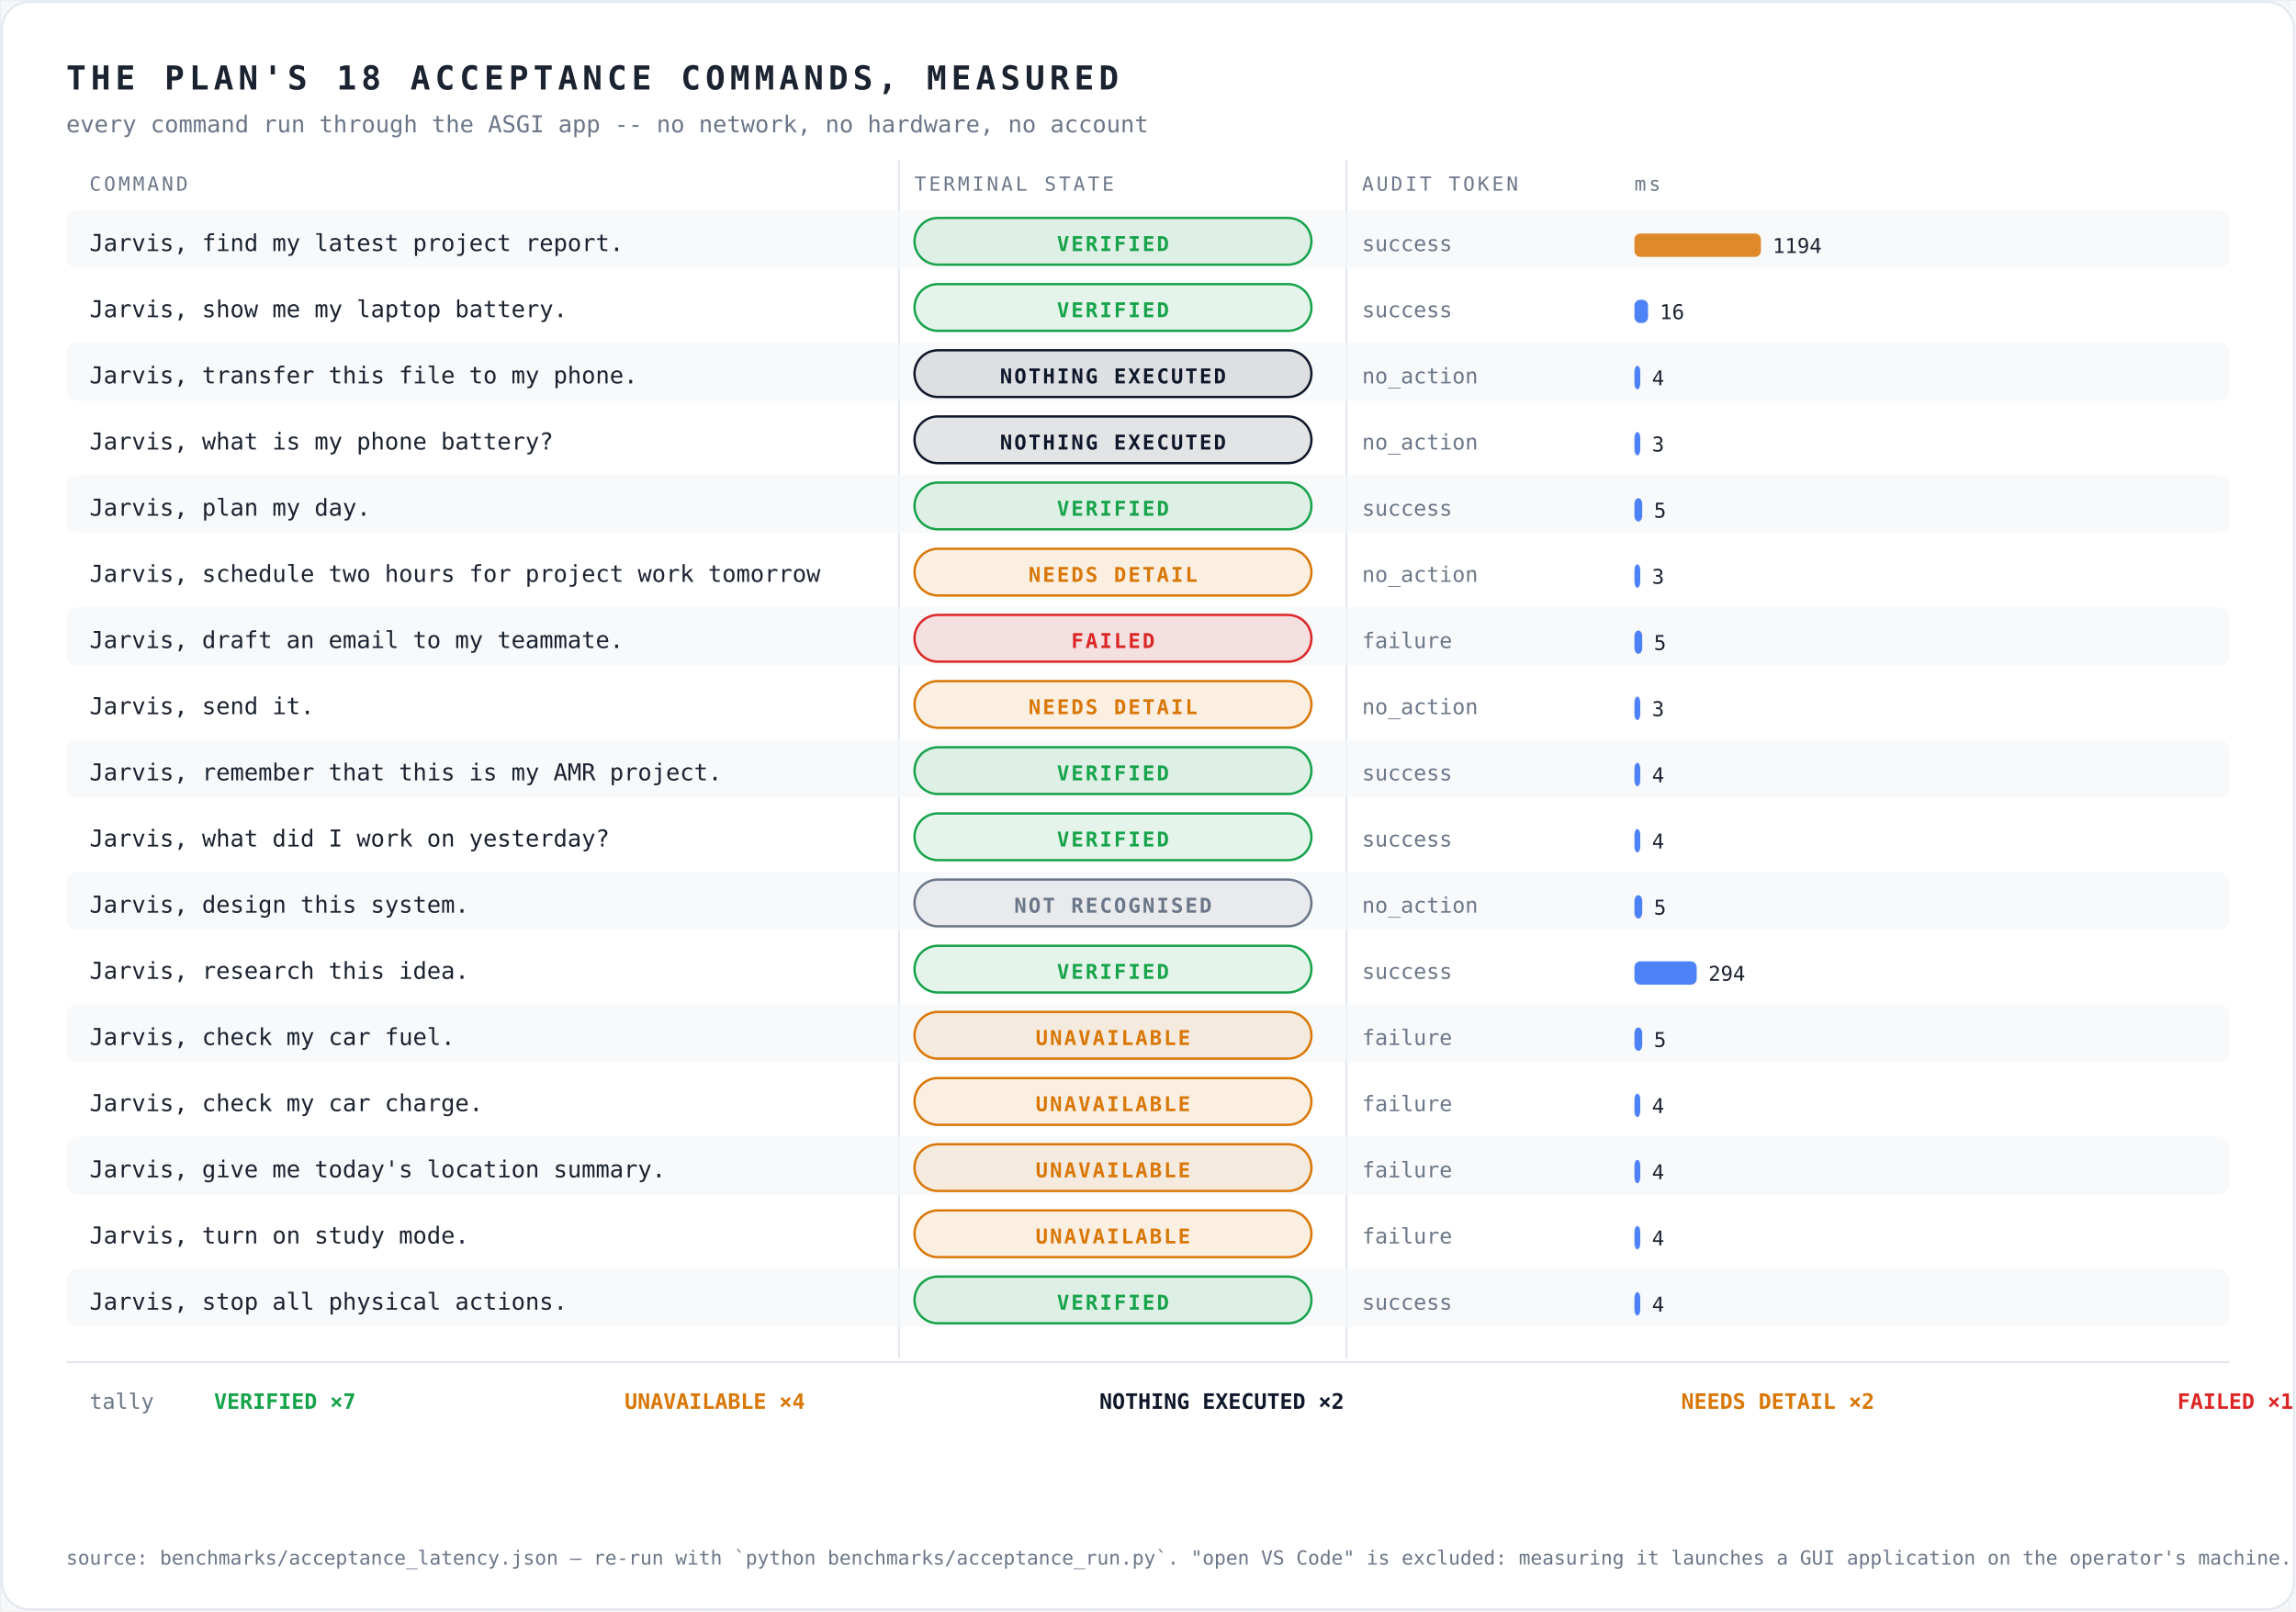
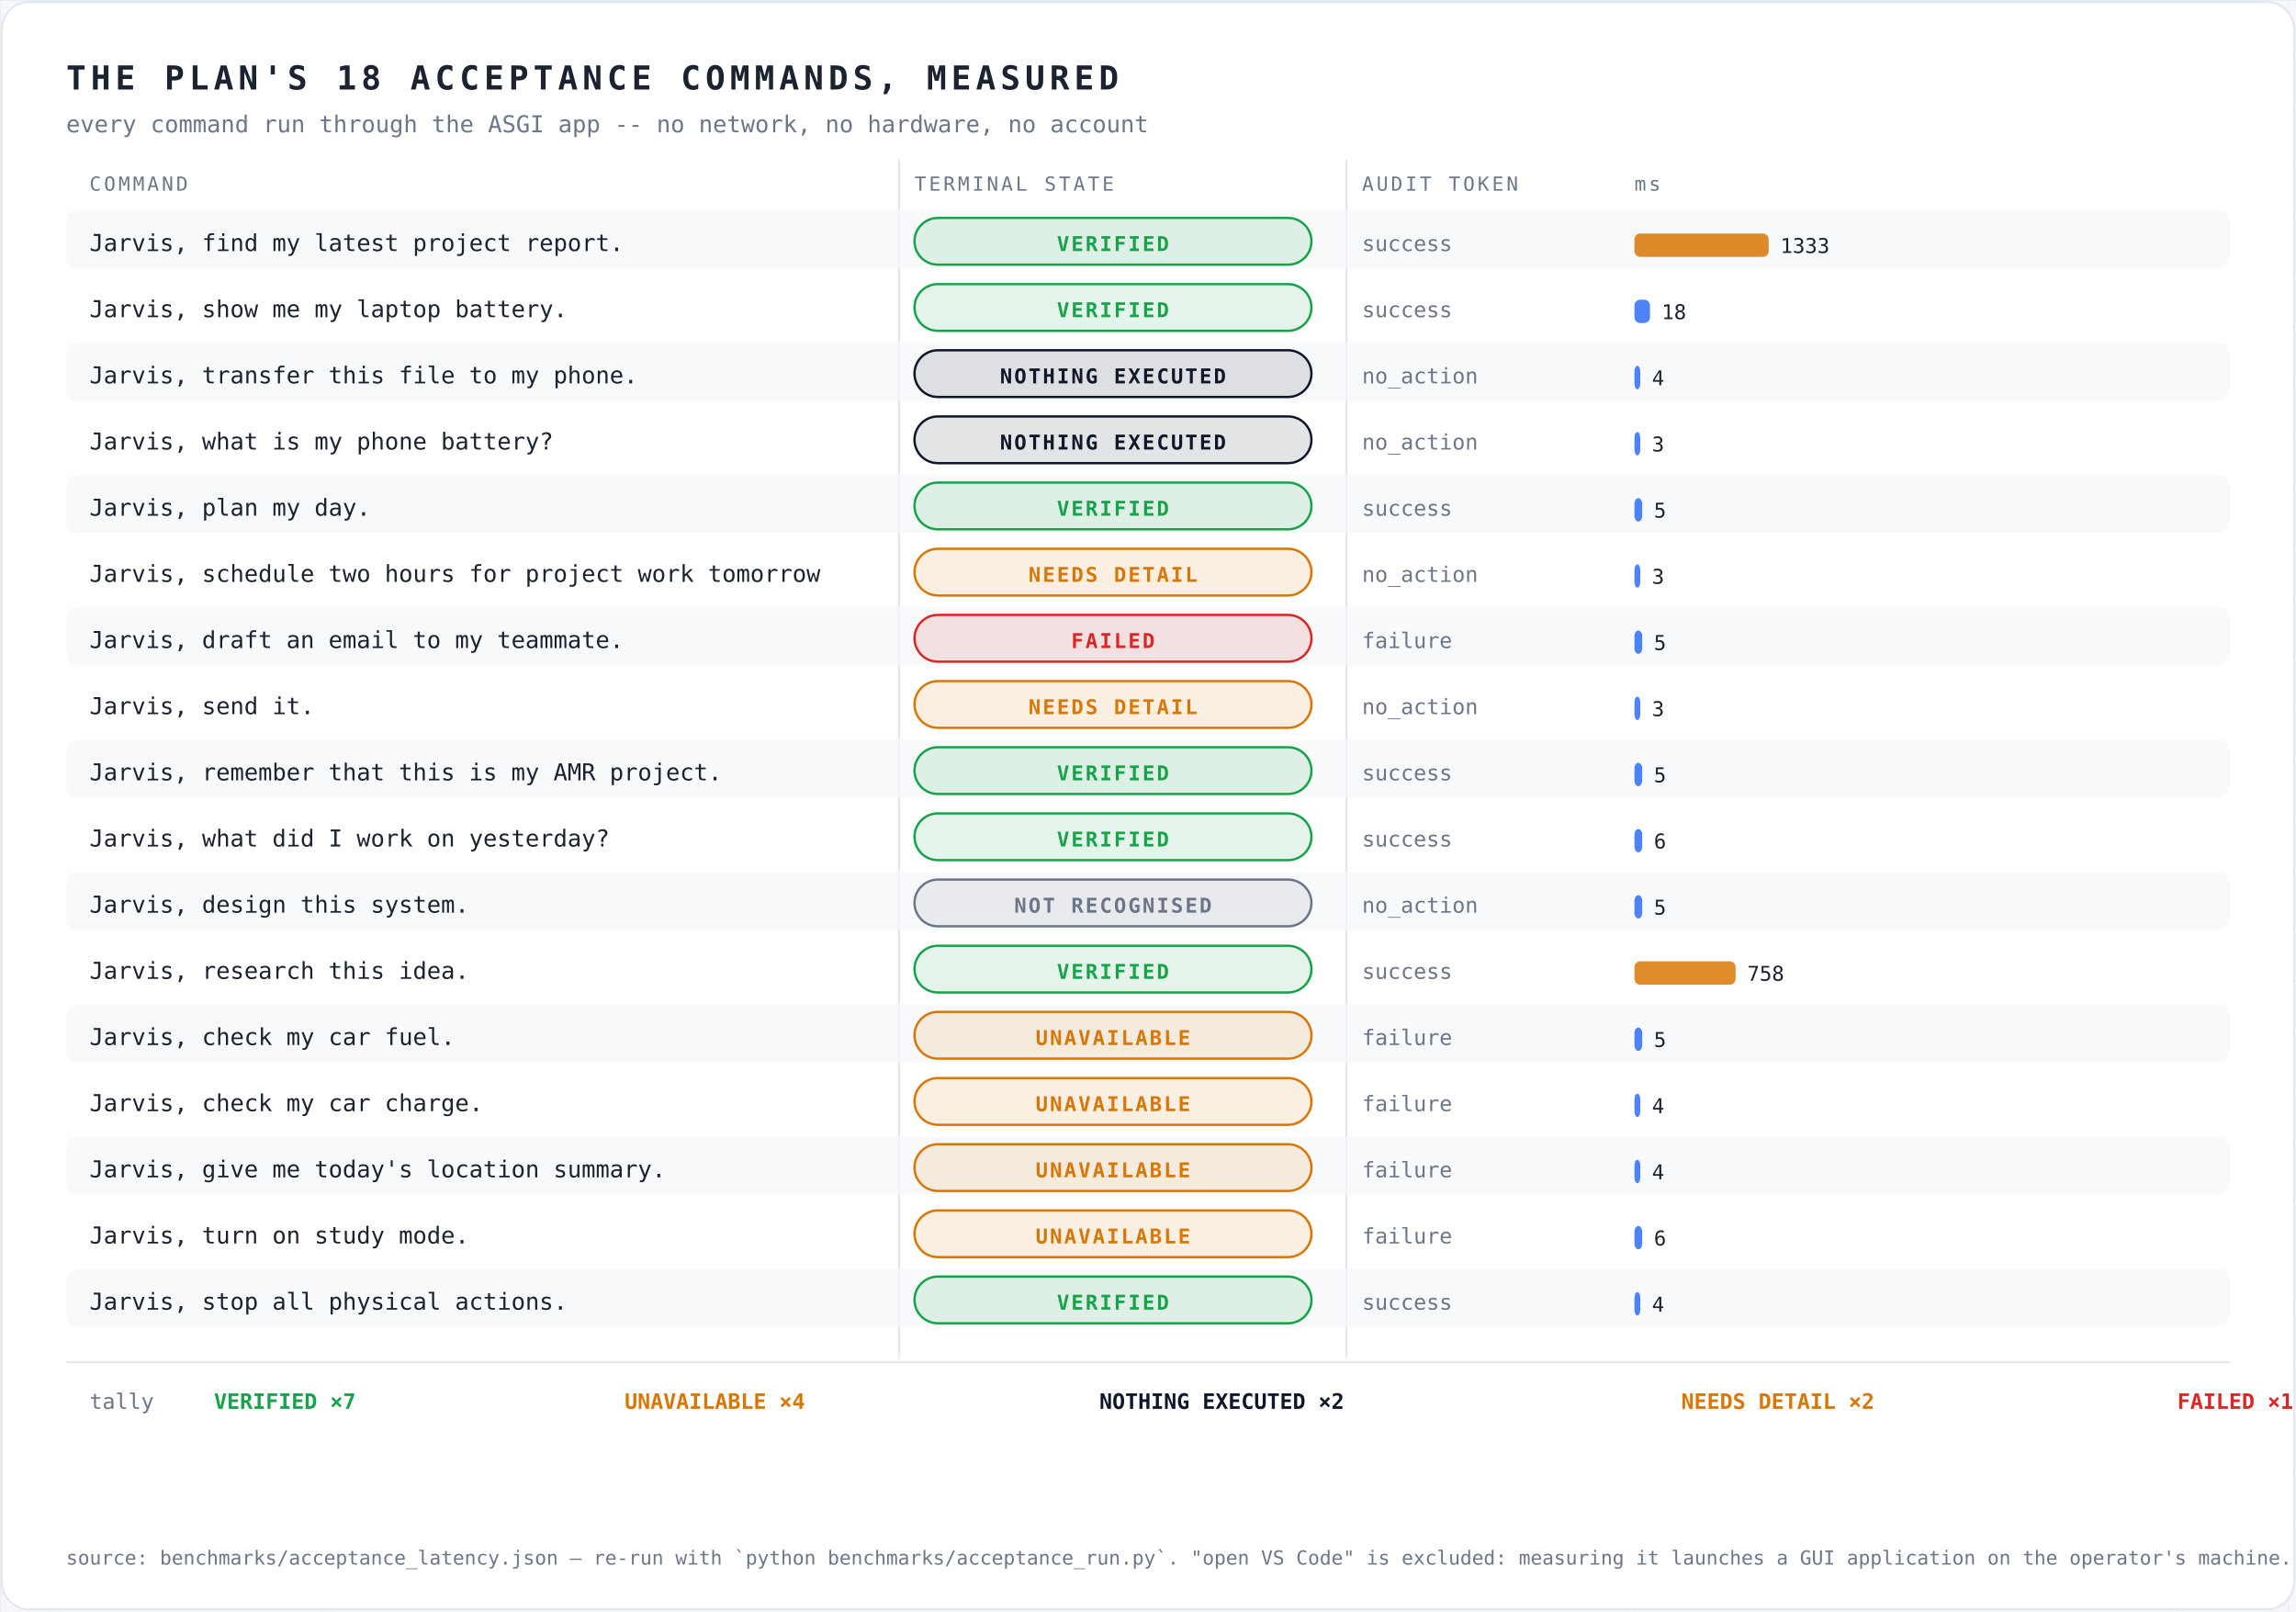
<svg xmlns="http://www.w3.org/2000/svg" width="1180" height="828" viewBox="0 0 1180 828" role="img" aria-label="THE PLAN'S 18 ACCEPTANCE COMMANDS, MEASURED: every command run through the ASGI app -- no network, no hardware, no account">
  <defs>
    <pattern id="grid" width="28" height="28" patternUnits="userSpaceOnUse">
      <path d="M28 0H0v28" fill="none" stroke="#e2e7ef" stroke-width="1" />
    </pattern>
  </defs>
  <rect width="100%" height="100%" fill="#f5f7fa" />
  <rect width="100%" height="100%" fill="url(#grid)" opacity=".55" />
  <rect x="1" y="1" width="1178" height="826" rx="14" fill="#ffffff" stroke="#e2e7ef" />
  <text x="34" y="46" font-family="ui-monospace, 'SF Mono', Menlo, Consolas, monospace" font-size="17" font-weight="700" letter-spacing="2.4" fill="#1b2230">THE PLAN'S 18 ACCEPTANCE COMMANDS, MEASURED</text>
  <text x="34" y="68" font-family="ui-monospace, 'SF Mono', Menlo, Consolas, monospace" font-size="12" fill="#6b7688">every command run through the ASGI app -- no network, no hardware, no account</text>
  <text x="46" y="98" font-family="ui-monospace, 'SF Mono', Menlo, Consolas, monospace" font-size="10" letter-spacing="1.4" fill="#6b7688">COMMAND</text>
  <text x="470" y="98" font-family="ui-monospace, 'SF Mono', Menlo, Consolas, monospace" font-size="10" letter-spacing="1.4" fill="#6b7688">TERMINAL STATE</text>
  <text x="700" y="98" font-family="ui-monospace, 'SF Mono', Menlo, Consolas, monospace" font-size="10" letter-spacing="1.4" fill="#6b7688">AUDIT TOKEN</text>
  <text x="840" y="98" font-family="ui-monospace, 'SF Mono', Menlo, Consolas, monospace" font-size="10" letter-spacing="1.4" fill="#6b7688">ms</text>
  <line x1="462" y1="82" x2="462" y2="698" stroke="#e2e7ef" />
  <line x1="692" y1="82" x2="692" y2="698" stroke="#e2e7ef" />
  <rect x="34" y="108" width="1112" height="30" rx="6" fill="#f5f7fa" opacity=".7" />
  <text x="46" y="129" font-family="ui-monospace, 'SF Mono', Menlo, Consolas, monospace" font-size="12" fill="#1b2230">Jarvis, find my latest project report.</text>
  <rect x="470" y="112" width="204" height="24" rx="12" fill="#16a34a" opacity=".12" />
  <rect x="470" y="112" width="204" height="24" rx="12" fill="none" stroke="#16a34a" stroke-width="1.2" />
  <text x="572.0" y="129" text-anchor="middle" font-family="ui-monospace, 'SF Mono', Menlo, Consolas, monospace" font-size="10.5" font-weight="700" letter-spacing="1" fill="#16a34a">VERIFIED</text>
  <text x="700" y="129" font-family="ui-monospace, 'SF Mono', Menlo, Consolas, monospace" font-size="11" fill="#6b7688">success</text>
-   <rect x="840" y="120" width="65" height="12" rx="3" fill="#d97706" opacity=".85" />
-   <text x="911" y="130" font-family="ui-monospace, 'SF Mono', Menlo, Consolas, monospace" font-size="10.5" fill="#1b2230">1194</text>
+   <rect x="840" y="120" width="69" height="12" rx="3" fill="#d97706" opacity=".85" />
+   <text x="915" y="130" font-family="ui-monospace, 'SF Mono', Menlo, Consolas, monospace" font-size="10.5" fill="#1b2230">1333</text>
  <text x="46" y="163" font-family="ui-monospace, 'SF Mono', Menlo, Consolas, monospace" font-size="12" fill="#1b2230">Jarvis, show me my laptop battery.</text>
  <rect x="470" y="146" width="204" height="24" rx="12" fill="#16a34a" opacity=".12" />
  <rect x="470" y="146" width="204" height="24" rx="12" fill="none" stroke="#16a34a" stroke-width="1.2" />
  <text x="572.0" y="163" text-anchor="middle" font-family="ui-monospace, 'SF Mono', Menlo, Consolas, monospace" font-size="10.5" font-weight="700" letter-spacing="1" fill="#16a34a">VERIFIED</text>
  <text x="700" y="163" font-family="ui-monospace, 'SF Mono', Menlo, Consolas, monospace" font-size="11" fill="#6b7688">success</text>
-   <rect x="840" y="154" width="7" height="12" rx="3" fill="#2f6df6" opacity=".85" />
-   <text x="853" y="164" font-family="ui-monospace, 'SF Mono', Menlo, Consolas, monospace" font-size="10.5" fill="#1b2230">16</text>
+   <rect x="840" y="154" width="8" height="12" rx="3" fill="#2f6df6" opacity=".85" />
+   <text x="854" y="164" font-family="ui-monospace, 'SF Mono', Menlo, Consolas, monospace" font-size="10.5" fill="#1b2230">18</text>
  <rect x="34" y="176" width="1112" height="30" rx="6" fill="#f5f7fa" opacity=".7" />
  <text x="46" y="197" font-family="ui-monospace, 'SF Mono', Menlo, Consolas, monospace" font-size="12" fill="#1b2230">Jarvis, transfer this file to my phone.</text>
  <rect x="470" y="180" width="204" height="24" rx="12" fill="#0f172a" opacity=".12" />
  <rect x="470" y="180" width="204" height="24" rx="12" fill="none" stroke="#0f172a" stroke-width="1.2" />
  <text x="572.0" y="197" text-anchor="middle" font-family="ui-monospace, 'SF Mono', Menlo, Consolas, monospace" font-size="10.5" font-weight="700" letter-spacing="1" fill="#0f172a">NOTHING EXECUTED</text>
  <text x="700" y="197" font-family="ui-monospace, 'SF Mono', Menlo, Consolas, monospace" font-size="11" fill="#6b7688">no_action</text>
  <rect x="840" y="188" width="3" height="12" rx="3" fill="#2f6df6" opacity=".85" />
  <text x="849" y="198" font-family="ui-monospace, 'SF Mono', Menlo, Consolas, monospace" font-size="10.5" fill="#1b2230">4</text>
  <text x="46" y="231" font-family="ui-monospace, 'SF Mono', Menlo, Consolas, monospace" font-size="12" fill="#1b2230">Jarvis, what is my phone battery?</text>
  <rect x="470" y="214" width="204" height="24" rx="12" fill="#0f172a" opacity=".12" />
  <rect x="470" y="214" width="204" height="24" rx="12" fill="none" stroke="#0f172a" stroke-width="1.2" />
  <text x="572.0" y="231" text-anchor="middle" font-family="ui-monospace, 'SF Mono', Menlo, Consolas, monospace" font-size="10.5" font-weight="700" letter-spacing="1" fill="#0f172a">NOTHING EXECUTED</text>
  <text x="700" y="231" font-family="ui-monospace, 'SF Mono', Menlo, Consolas, monospace" font-size="11" fill="#6b7688">no_action</text>
  <rect x="840" y="222" width="3" height="12" rx="3" fill="#2f6df6" opacity=".85" />
  <text x="849" y="232" font-family="ui-monospace, 'SF Mono', Menlo, Consolas, monospace" font-size="10.5" fill="#1b2230">3</text>
  <rect x="34" y="244" width="1112" height="30" rx="6" fill="#f5f7fa" opacity=".7" />
  <text x="46" y="265" font-family="ui-monospace, 'SF Mono', Menlo, Consolas, monospace" font-size="12" fill="#1b2230">Jarvis, plan my day.</text>
  <rect x="470" y="248" width="204" height="24" rx="12" fill="#16a34a" opacity=".12" />
  <rect x="470" y="248" width="204" height="24" rx="12" fill="none" stroke="#16a34a" stroke-width="1.2" />
  <text x="572.0" y="265" text-anchor="middle" font-family="ui-monospace, 'SF Mono', Menlo, Consolas, monospace" font-size="10.5" font-weight="700" letter-spacing="1" fill="#16a34a">VERIFIED</text>
  <text x="700" y="265" font-family="ui-monospace, 'SF Mono', Menlo, Consolas, monospace" font-size="11" fill="#6b7688">success</text>
  <rect x="840" y="256" width="4" height="12" rx="3" fill="#2f6df6" opacity=".85" />
  <text x="850" y="266" font-family="ui-monospace, 'SF Mono', Menlo, Consolas, monospace" font-size="10.5" fill="#1b2230">5</text>
  <text x="46" y="299" font-family="ui-monospace, 'SF Mono', Menlo, Consolas, monospace" font-size="12" fill="#1b2230">Jarvis, schedule two hours for project work tomorrow</text>
  <rect x="470" y="282" width="204" height="24" rx="12" fill="#d97706" opacity=".12" />
  <rect x="470" y="282" width="204" height="24" rx="12" fill="none" stroke="#d97706" stroke-width="1.2" />
  <text x="572.0" y="299" text-anchor="middle" font-family="ui-monospace, 'SF Mono', Menlo, Consolas, monospace" font-size="10.5" font-weight="700" letter-spacing="1" fill="#d97706">NEEDS DETAIL</text>
  <text x="700" y="299" font-family="ui-monospace, 'SF Mono', Menlo, Consolas, monospace" font-size="11" fill="#6b7688">no_action</text>
  <rect x="840" y="290" width="3" height="12" rx="3" fill="#2f6df6" opacity=".85" />
  <text x="849" y="300" font-family="ui-monospace, 'SF Mono', Menlo, Consolas, monospace" font-size="10.5" fill="#1b2230">3</text>
  <rect x="34" y="312" width="1112" height="30" rx="6" fill="#f5f7fa" opacity=".7" />
  <text x="46" y="333" font-family="ui-monospace, 'SF Mono', Menlo, Consolas, monospace" font-size="12" fill="#1b2230">Jarvis, draft an email to my teammate.</text>
  <rect x="470" y="316" width="204" height="24" rx="12" fill="#dc2626" opacity=".12" />
  <rect x="470" y="316" width="204" height="24" rx="12" fill="none" stroke="#dc2626" stroke-width="1.2" />
  <text x="572.0" y="333" text-anchor="middle" font-family="ui-monospace, 'SF Mono', Menlo, Consolas, monospace" font-size="10.5" font-weight="700" letter-spacing="1" fill="#dc2626">FAILED</text>
  <text x="700" y="333" font-family="ui-monospace, 'SF Mono', Menlo, Consolas, monospace" font-size="11" fill="#6b7688">failure</text>
  <rect x="840" y="324" width="4" height="12" rx="3" fill="#2f6df6" opacity=".85" />
  <text x="850" y="334" font-family="ui-monospace, 'SF Mono', Menlo, Consolas, monospace" font-size="10.5" fill="#1b2230">5</text>
  <text x="46" y="367" font-family="ui-monospace, 'SF Mono', Menlo, Consolas, monospace" font-size="12" fill="#1b2230">Jarvis, send it.</text>
  <rect x="470" y="350" width="204" height="24" rx="12" fill="#d97706" opacity=".12" />
  <rect x="470" y="350" width="204" height="24" rx="12" fill="none" stroke="#d97706" stroke-width="1.2" />
  <text x="572.0" y="367" text-anchor="middle" font-family="ui-monospace, 'SF Mono', Menlo, Consolas, monospace" font-size="10.5" font-weight="700" letter-spacing="1" fill="#d97706">NEEDS DETAIL</text>
  <text x="700" y="367" font-family="ui-monospace, 'SF Mono', Menlo, Consolas, monospace" font-size="11" fill="#6b7688">no_action</text>
  <rect x="840" y="358" width="3" height="12" rx="3" fill="#2f6df6" opacity=".85" />
  <text x="849" y="368" font-family="ui-monospace, 'SF Mono', Menlo, Consolas, monospace" font-size="10.5" fill="#1b2230">3</text>
  <rect x="34" y="380" width="1112" height="30" rx="6" fill="#f5f7fa" opacity=".7" />
  <text x="46" y="401" font-family="ui-monospace, 'SF Mono', Menlo, Consolas, monospace" font-size="12" fill="#1b2230">Jarvis, remember that this is my AMR project.</text>
  <rect x="470" y="384" width="204" height="24" rx="12" fill="#16a34a" opacity=".12" />
  <rect x="470" y="384" width="204" height="24" rx="12" fill="none" stroke="#16a34a" stroke-width="1.2" />
  <text x="572.0" y="401" text-anchor="middle" font-family="ui-monospace, 'SF Mono', Menlo, Consolas, monospace" font-size="10.5" font-weight="700" letter-spacing="1" fill="#16a34a">VERIFIED</text>
  <text x="700" y="401" font-family="ui-monospace, 'SF Mono', Menlo, Consolas, monospace" font-size="11" fill="#6b7688">success</text>
-   <rect x="840" y="392" width="3" height="12" rx="3" fill="#2f6df6" opacity=".85" />
-   <text x="849" y="402" font-family="ui-monospace, 'SF Mono', Menlo, Consolas, monospace" font-size="10.5" fill="#1b2230">4</text>
+   <rect x="840" y="392" width="4" height="12" rx="3" fill="#2f6df6" opacity=".85" />
+   <text x="850" y="402" font-family="ui-monospace, 'SF Mono', Menlo, Consolas, monospace" font-size="10.5" fill="#1b2230">5</text>
  <text x="46" y="435" font-family="ui-monospace, 'SF Mono', Menlo, Consolas, monospace" font-size="12" fill="#1b2230">Jarvis, what did I work on yesterday?</text>
  <rect x="470" y="418" width="204" height="24" rx="12" fill="#16a34a" opacity=".12" />
  <rect x="470" y="418" width="204" height="24" rx="12" fill="none" stroke="#16a34a" stroke-width="1.2" />
  <text x="572.0" y="435" text-anchor="middle" font-family="ui-monospace, 'SF Mono', Menlo, Consolas, monospace" font-size="10.5" font-weight="700" letter-spacing="1" fill="#16a34a">VERIFIED</text>
  <text x="700" y="435" font-family="ui-monospace, 'SF Mono', Menlo, Consolas, monospace" font-size="11" fill="#6b7688">success</text>
-   <rect x="840" y="426" width="3" height="12" rx="3" fill="#2f6df6" opacity=".85" />
-   <text x="849" y="436" font-family="ui-monospace, 'SF Mono', Menlo, Consolas, monospace" font-size="10.5" fill="#1b2230">4</text>
+   <rect x="840" y="426" width="4" height="12" rx="3" fill="#2f6df6" opacity=".85" />
+   <text x="850" y="436" font-family="ui-monospace, 'SF Mono', Menlo, Consolas, monospace" font-size="10.5" fill="#1b2230">6</text>
  <rect x="34" y="448" width="1112" height="30" rx="6" fill="#f5f7fa" opacity=".7" />
  <text x="46" y="469" font-family="ui-monospace, 'SF Mono', Menlo, Consolas, monospace" font-size="12" fill="#1b2230">Jarvis, design this system.</text>
  <rect x="470" y="452" width="204" height="24" rx="12" fill="#6b7688" opacity=".12" />
  <rect x="470" y="452" width="204" height="24" rx="12" fill="none" stroke="#6b7688" stroke-width="1.2" />
  <text x="572.0" y="469" text-anchor="middle" font-family="ui-monospace, 'SF Mono', Menlo, Consolas, monospace" font-size="10.5" font-weight="700" letter-spacing="1" fill="#6b7688">NOT RECOGNISED</text>
  <text x="700" y="469" font-family="ui-monospace, 'SF Mono', Menlo, Consolas, monospace" font-size="11" fill="#6b7688">no_action</text>
  <rect x="840" y="460" width="4" height="12" rx="3" fill="#2f6df6" opacity=".85" />
  <text x="850" y="470" font-family="ui-monospace, 'SF Mono', Menlo, Consolas, monospace" font-size="10.5" fill="#1b2230">5</text>
  <text x="46" y="503" font-family="ui-monospace, 'SF Mono', Menlo, Consolas, monospace" font-size="12" fill="#1b2230">Jarvis, research this idea.</text>
  <rect x="470" y="486" width="204" height="24" rx="12" fill="#16a34a" opacity=".12" />
  <rect x="470" y="486" width="204" height="24" rx="12" fill="none" stroke="#16a34a" stroke-width="1.2" />
  <text x="572.0" y="503" text-anchor="middle" font-family="ui-monospace, 'SF Mono', Menlo, Consolas, monospace" font-size="10.5" font-weight="700" letter-spacing="1" fill="#16a34a">VERIFIED</text>
  <text x="700" y="503" font-family="ui-monospace, 'SF Mono', Menlo, Consolas, monospace" font-size="11" fill="#6b7688">success</text>
-   <rect x="840" y="494" width="32" height="12" rx="3" fill="#2f6df6" opacity=".85" />
-   <text x="878" y="504" font-family="ui-monospace, 'SF Mono', Menlo, Consolas, monospace" font-size="10.5" fill="#1b2230">294</text>
+   <rect x="840" y="494" width="52" height="12" rx="3" fill="#d97706" opacity=".85" />
+   <text x="898" y="504" font-family="ui-monospace, 'SF Mono', Menlo, Consolas, monospace" font-size="10.5" fill="#1b2230">758</text>
  <rect x="34" y="516" width="1112" height="30" rx="6" fill="#f5f7fa" opacity=".7" />
  <text x="46" y="537" font-family="ui-monospace, 'SF Mono', Menlo, Consolas, monospace" font-size="12" fill="#1b2230">Jarvis, check my car fuel.</text>
  <rect x="470" y="520" width="204" height="24" rx="12" fill="#d97706" opacity=".12" />
  <rect x="470" y="520" width="204" height="24" rx="12" fill="none" stroke="#d97706" stroke-width="1.2" />
  <text x="572.0" y="537" text-anchor="middle" font-family="ui-monospace, 'SF Mono', Menlo, Consolas, monospace" font-size="10.5" font-weight="700" letter-spacing="1" fill="#d97706">UNAVAILABLE</text>
  <text x="700" y="537" font-family="ui-monospace, 'SF Mono', Menlo, Consolas, monospace" font-size="11" fill="#6b7688">failure</text>
  <rect x="840" y="528" width="4" height="12" rx="3" fill="#2f6df6" opacity=".85" />
  <text x="850" y="538" font-family="ui-monospace, 'SF Mono', Menlo, Consolas, monospace" font-size="10.5" fill="#1b2230">5</text>
  <text x="46" y="571" font-family="ui-monospace, 'SF Mono', Menlo, Consolas, monospace" font-size="12" fill="#1b2230">Jarvis, check my car charge.</text>
  <rect x="470" y="554" width="204" height="24" rx="12" fill="#d97706" opacity=".12" />
  <rect x="470" y="554" width="204" height="24" rx="12" fill="none" stroke="#d97706" stroke-width="1.2" />
  <text x="572.0" y="571" text-anchor="middle" font-family="ui-monospace, 'SF Mono', Menlo, Consolas, monospace" font-size="10.5" font-weight="700" letter-spacing="1" fill="#d97706">UNAVAILABLE</text>
  <text x="700" y="571" font-family="ui-monospace, 'SF Mono', Menlo, Consolas, monospace" font-size="11" fill="#6b7688">failure</text>
  <rect x="840" y="562" width="3" height="12" rx="3" fill="#2f6df6" opacity=".85" />
  <text x="849" y="572" font-family="ui-monospace, 'SF Mono', Menlo, Consolas, monospace" font-size="10.5" fill="#1b2230">4</text>
  <rect x="34" y="584" width="1112" height="30" rx="6" fill="#f5f7fa" opacity=".7" />
  <text x="46" y="605" font-family="ui-monospace, 'SF Mono', Menlo, Consolas, monospace" font-size="12" fill="#1b2230">Jarvis, give me today's location summary.</text>
  <rect x="470" y="588" width="204" height="24" rx="12" fill="#d97706" opacity=".12" />
  <rect x="470" y="588" width="204" height="24" rx="12" fill="none" stroke="#d97706" stroke-width="1.2" />
  <text x="572.0" y="605" text-anchor="middle" font-family="ui-monospace, 'SF Mono', Menlo, Consolas, monospace" font-size="10.5" font-weight="700" letter-spacing="1" fill="#d97706">UNAVAILABLE</text>
  <text x="700" y="605" font-family="ui-monospace, 'SF Mono', Menlo, Consolas, monospace" font-size="11" fill="#6b7688">failure</text>
  <rect x="840" y="596" width="3" height="12" rx="3" fill="#2f6df6" opacity=".85" />
  <text x="849" y="606" font-family="ui-monospace, 'SF Mono', Menlo, Consolas, monospace" font-size="10.5" fill="#1b2230">4</text>
  <text x="46" y="639" font-family="ui-monospace, 'SF Mono', Menlo, Consolas, monospace" font-size="12" fill="#1b2230">Jarvis, turn on study mode.</text>
  <rect x="470" y="622" width="204" height="24" rx="12" fill="#d97706" opacity=".12" />
  <rect x="470" y="622" width="204" height="24" rx="12" fill="none" stroke="#d97706" stroke-width="1.2" />
  <text x="572.0" y="639" text-anchor="middle" font-family="ui-monospace, 'SF Mono', Menlo, Consolas, monospace" font-size="10.5" font-weight="700" letter-spacing="1" fill="#d97706">UNAVAILABLE</text>
  <text x="700" y="639" font-family="ui-monospace, 'SF Mono', Menlo, Consolas, monospace" font-size="11" fill="#6b7688">failure</text>
-   <rect x="840" y="630" width="3" height="12" rx="3" fill="#2f6df6" opacity=".85" />
-   <text x="849" y="640" font-family="ui-monospace, 'SF Mono', Menlo, Consolas, monospace" font-size="10.5" fill="#1b2230">4</text>
+   <rect x="840" y="630" width="4" height="12" rx="3" fill="#2f6df6" opacity=".85" />
+   <text x="850" y="640" font-family="ui-monospace, 'SF Mono', Menlo, Consolas, monospace" font-size="10.5" fill="#1b2230">6</text>
  <rect x="34" y="652" width="1112" height="30" rx="6" fill="#f5f7fa" opacity=".7" />
  <text x="46" y="673" font-family="ui-monospace, 'SF Mono', Menlo, Consolas, monospace" font-size="12" fill="#1b2230">Jarvis, stop all physical actions.</text>
  <rect x="470" y="656" width="204" height="24" rx="12" fill="#16a34a" opacity=".12" />
  <rect x="470" y="656" width="204" height="24" rx="12" fill="none" stroke="#16a34a" stroke-width="1.2" />
  <text x="572.0" y="673" text-anchor="middle" font-family="ui-monospace, 'SF Mono', Menlo, Consolas, monospace" font-size="10.5" font-weight="700" letter-spacing="1" fill="#16a34a">VERIFIED</text>
  <text x="700" y="673" font-family="ui-monospace, 'SF Mono', Menlo, Consolas, monospace" font-size="11" fill="#6b7688">success</text>
  <rect x="840" y="664" width="3" height="12" rx="3" fill="#2f6df6" opacity=".85" />
  <text x="849" y="674" font-family="ui-monospace, 'SF Mono', Menlo, Consolas, monospace" font-size="10.5" fill="#1b2230">4</text>
  <line x1="34" y1="700" x2="1146" y2="700" stroke="#e2e7ef" />
  <text x="46" y="724" font-family="ui-monospace, 'SF Mono', Menlo, Consolas, monospace" font-size="11" fill="#6b7688">tally</text>
  <text x="110" y="724" font-family="ui-monospace, 'SF Mono', Menlo, Consolas, monospace" font-size="11" font-weight="700" fill="#16a34a">VERIFIED ×7</text>
  <text x="321" y="724" font-family="ui-monospace, 'SF Mono', Menlo, Consolas, monospace" font-size="11" font-weight="700" fill="#d97706">UNAVAILABLE ×4</text>
  <text x="565" y="724" font-family="ui-monospace, 'SF Mono', Menlo, Consolas, monospace" font-size="11" font-weight="700" fill="#0f172a">NOTHING EXECUTED ×2</text>
  <text x="864" y="724" font-family="ui-monospace, 'SF Mono', Menlo, Consolas, monospace" font-size="11" font-weight="700" fill="#d97706">NEEDS DETAIL ×2</text>
  <text x="1119" y="724" font-family="ui-monospace, 'SF Mono', Menlo, Consolas, monospace" font-size="11" font-weight="700" fill="#dc2626">FAILED ×1</text>
  <text x="1308" y="724" font-family="ui-monospace, 'SF Mono', Menlo, Consolas, monospace" font-size="11" font-weight="700" fill="#6b7688">NOT RECOGNISED ×1</text>
  <text x="34" y="804" font-family="ui-monospace, 'SF Mono', Menlo, Consolas, monospace" font-size="10" fill="#6b7688">source: benchmarks/acceptance_latency.json — re-run with `python benchmarks/acceptance_run.py`. "open VS Code" is excluded: measuring it launches a GUI application on the operator's machine.</text>
</svg>
